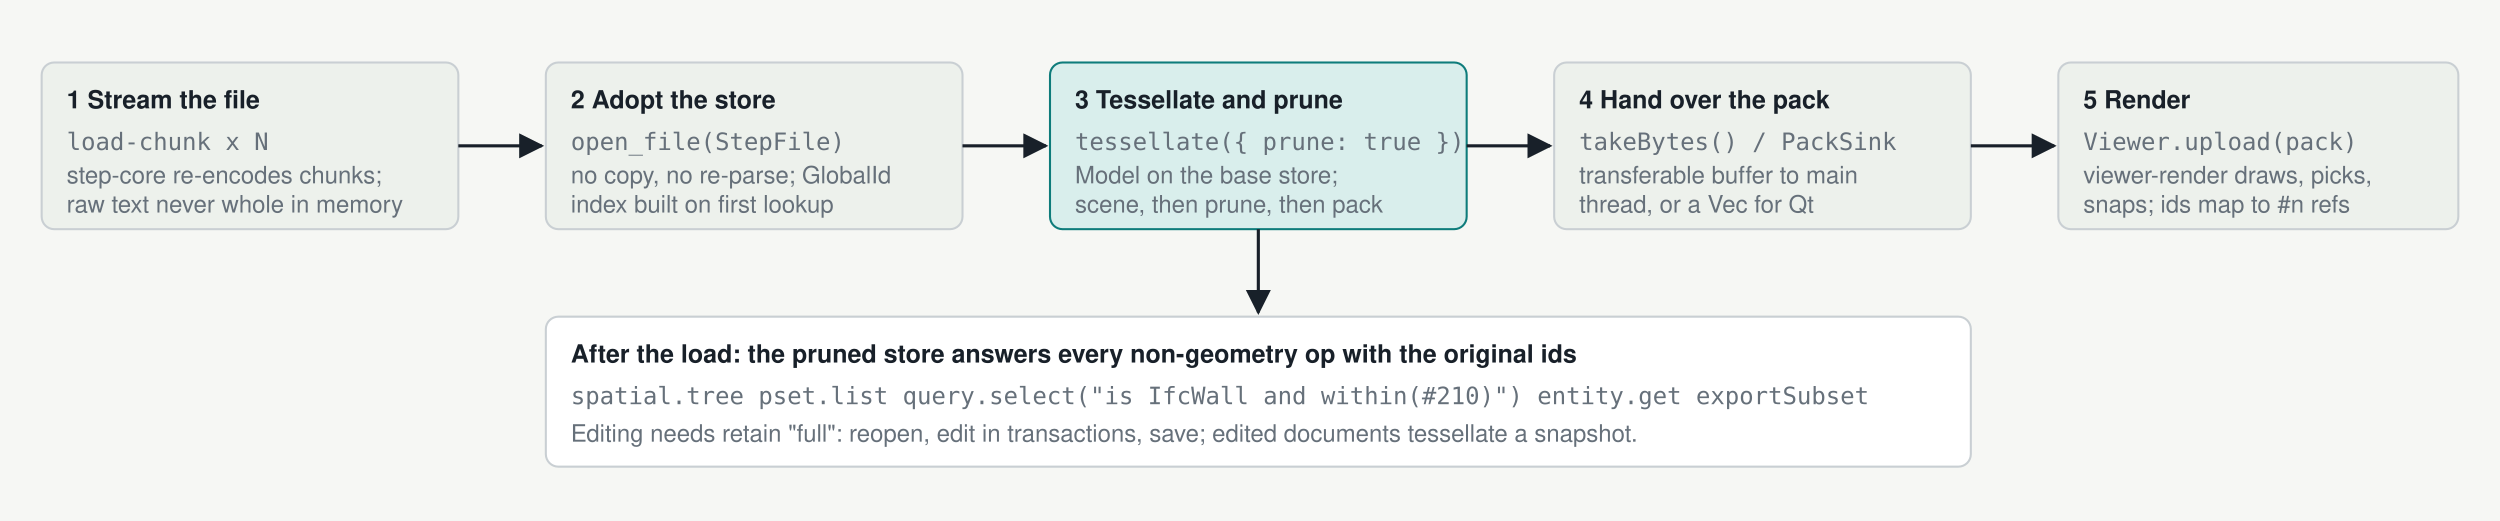
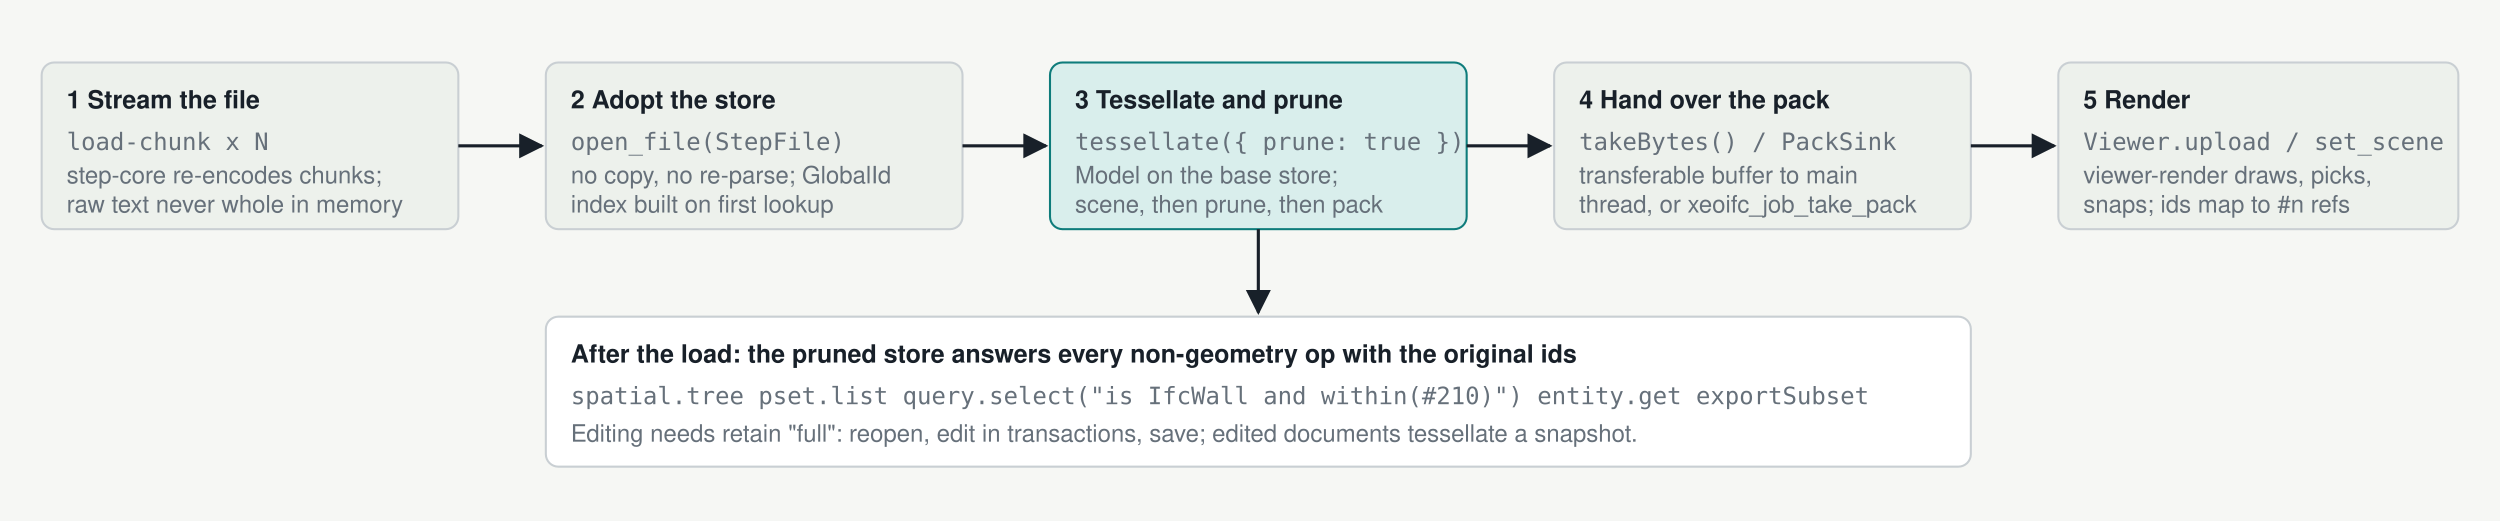
<svg xmlns="http://www.w3.org/2000/svg" viewBox="0 0 1200 250" width="1200" height="250" role="img" aria-label="Viewer load sequence: stream chunks into a StepFile, adopt it with open_file, tessellate with prune, transfer the pack to the renderer; later queries and exports go through ops on the pruned store." font-family="system-ui, -apple-system, 'Segoe UI', Helvetica, Arial, sans-serif">
  <defs>
    <marker id="arrow2" viewBox="0 0 10 10" refX="9" refY="5" markerWidth="8" markerHeight="8" orient="auto-start-reverse">
      <path d="M0,0 L10,5 L0,10 z" fill="#182029" />
    </marker>
  </defs>
  <rect x="0" y="0" width="1200" height="250" fill="#F6F7F4" />
  <g font-size="12">
    <rect x="20" y="30" width="200" height="80" rx="6" fill="#EDF1EC" stroke="#C9CFD3" />
    <text x="32" y="52" font-weight="600" fill="#182029">1  Stream the file</text>
    <text x="32" y="72" font-size="11.5" fill="#66707A" font-family="ui-monospace, SFMono-Regular, Consolas, Menlo, monospace">load-chunk x N</text>
    <text x="32" y="88" font-size="11.5" fill="#66707A">step-core re-encodes chunks;</text>
    <text x="32" y="102" font-size="11.5" fill="#66707A">raw text never whole in memory</text>
    <rect x="262" y="30" width="200" height="80" rx="6" fill="#EDF1EC" stroke="#C9CFD3" />
    <text x="274" y="52" font-weight="600" fill="#182029">2  Adopt the store</text>
    <text x="274" y="72" font-size="11.5" fill="#66707A" font-family="ui-monospace, SFMono-Regular, Consolas, Menlo, monospace">open_file(StepFile)</text>
    <text x="274" y="88" font-size="11.5" fill="#66707A">no copy, no re-parse; GlobalId</text>
    <text x="274" y="102" font-size="11.5" fill="#66707A">index built on first lookup</text>
    <rect x="504" y="30" width="200" height="80" rx="6" fill="#D9EEEC" stroke="#0E7C7B" />
    <text x="516" y="52" font-weight="600" fill="#182029">3  Tessellate and prune</text>
    <text x="516" y="72" font-size="11.5" fill="#66707A" font-family="ui-monospace, SFMono-Regular, Consolas, Menlo, monospace">tessellate({ prune: true })</text>
    <text x="516" y="88" font-size="11.5" fill="#66707A">Model on the base store;</text>
    <text x="516" y="102" font-size="11.5" fill="#66707A">scene, then prune, then pack</text>
    <rect x="746" y="30" width="200" height="80" rx="6" fill="#EDF1EC" stroke="#C9CFD3" />
    <text x="758" y="52" font-weight="600" fill="#182029">4  Hand over the pack</text>
    <text x="758" y="72" font-size="11.5" fill="#66707A" font-family="ui-monospace, SFMono-Regular, Consolas, Menlo, monospace">takeBytes() / PackSink</text>
    <text x="758" y="88" font-size="11.5" fill="#66707A">transferable buffer to main</text>
-     <text x="758" y="102" font-size="11.5" fill="#66707A">thread, or a Vec for Qt</text>
+     <text x="758" y="102" font-size="11.5" fill="#66707A">thread, or xeoifc_job_take_pack</text>
    <rect x="988" y="30" width="192" height="80" rx="6" fill="#EDF1EC" stroke="#C9CFD3" />
    <text x="1000" y="52" font-weight="600" fill="#182029">5  Render</text>
-     <text x="1000" y="72" font-size="11.5" fill="#66707A" font-family="ui-monospace, SFMono-Regular, Consolas, Menlo, monospace">Viewer.upload(pack)</text>
+     <text x="1000" y="72" font-size="11.5" fill="#66707A" font-family="ui-monospace, SFMono-Regular, Consolas, Menlo, monospace">Viewer.upload / set_scene</text>
    <text x="1000" y="88" font-size="11.5" fill="#66707A">viewer-render draws, picks,</text>
    <text x="1000" y="102" font-size="11.5" fill="#66707A">snaps; ids map to #n refs</text>
  </g>
  <g stroke="#182029" stroke-width="1.5" fill="none" marker-end="url(#arrow2)">
    <line x1="220" y1="70" x2="260" y2="70" />
    <line x1="462" y1="70" x2="502" y2="70" />
    <line x1="704" y1="70" x2="744" y2="70" />
    <line x1="946" y1="70" x2="986" y2="70" />
  </g>
  <g stroke="#182029" stroke-width="1.5" fill="none" marker-end="url(#arrow2)">
    <path d="M604,110 L604,150" />
  </g>
  <rect x="262" y="152" width="684" height="72" rx="6" fill="#FFFFFF" stroke="#C9CFD3" />
  <text x="274" y="174" font-size="12" font-weight="600" fill="#182029">After the load: the pruned store answers every non-geometry op with the original ids</text>
  <text x="274" y="194" font-size="11.5" fill="#66707A" font-family="ui-monospace, SFMono-Regular, Consolas, Menlo, monospace">spatial.tree  pset.list  query.select("is IfcWall and within(#210)")  entity.get  exportSubset</text>
  <text x="274" y="212" font-size="11.5" fill="#66707A">Editing needs retain "full": reopen, edit in transactions, save; edited documents tessellate a snapshot.</text>
</svg>
